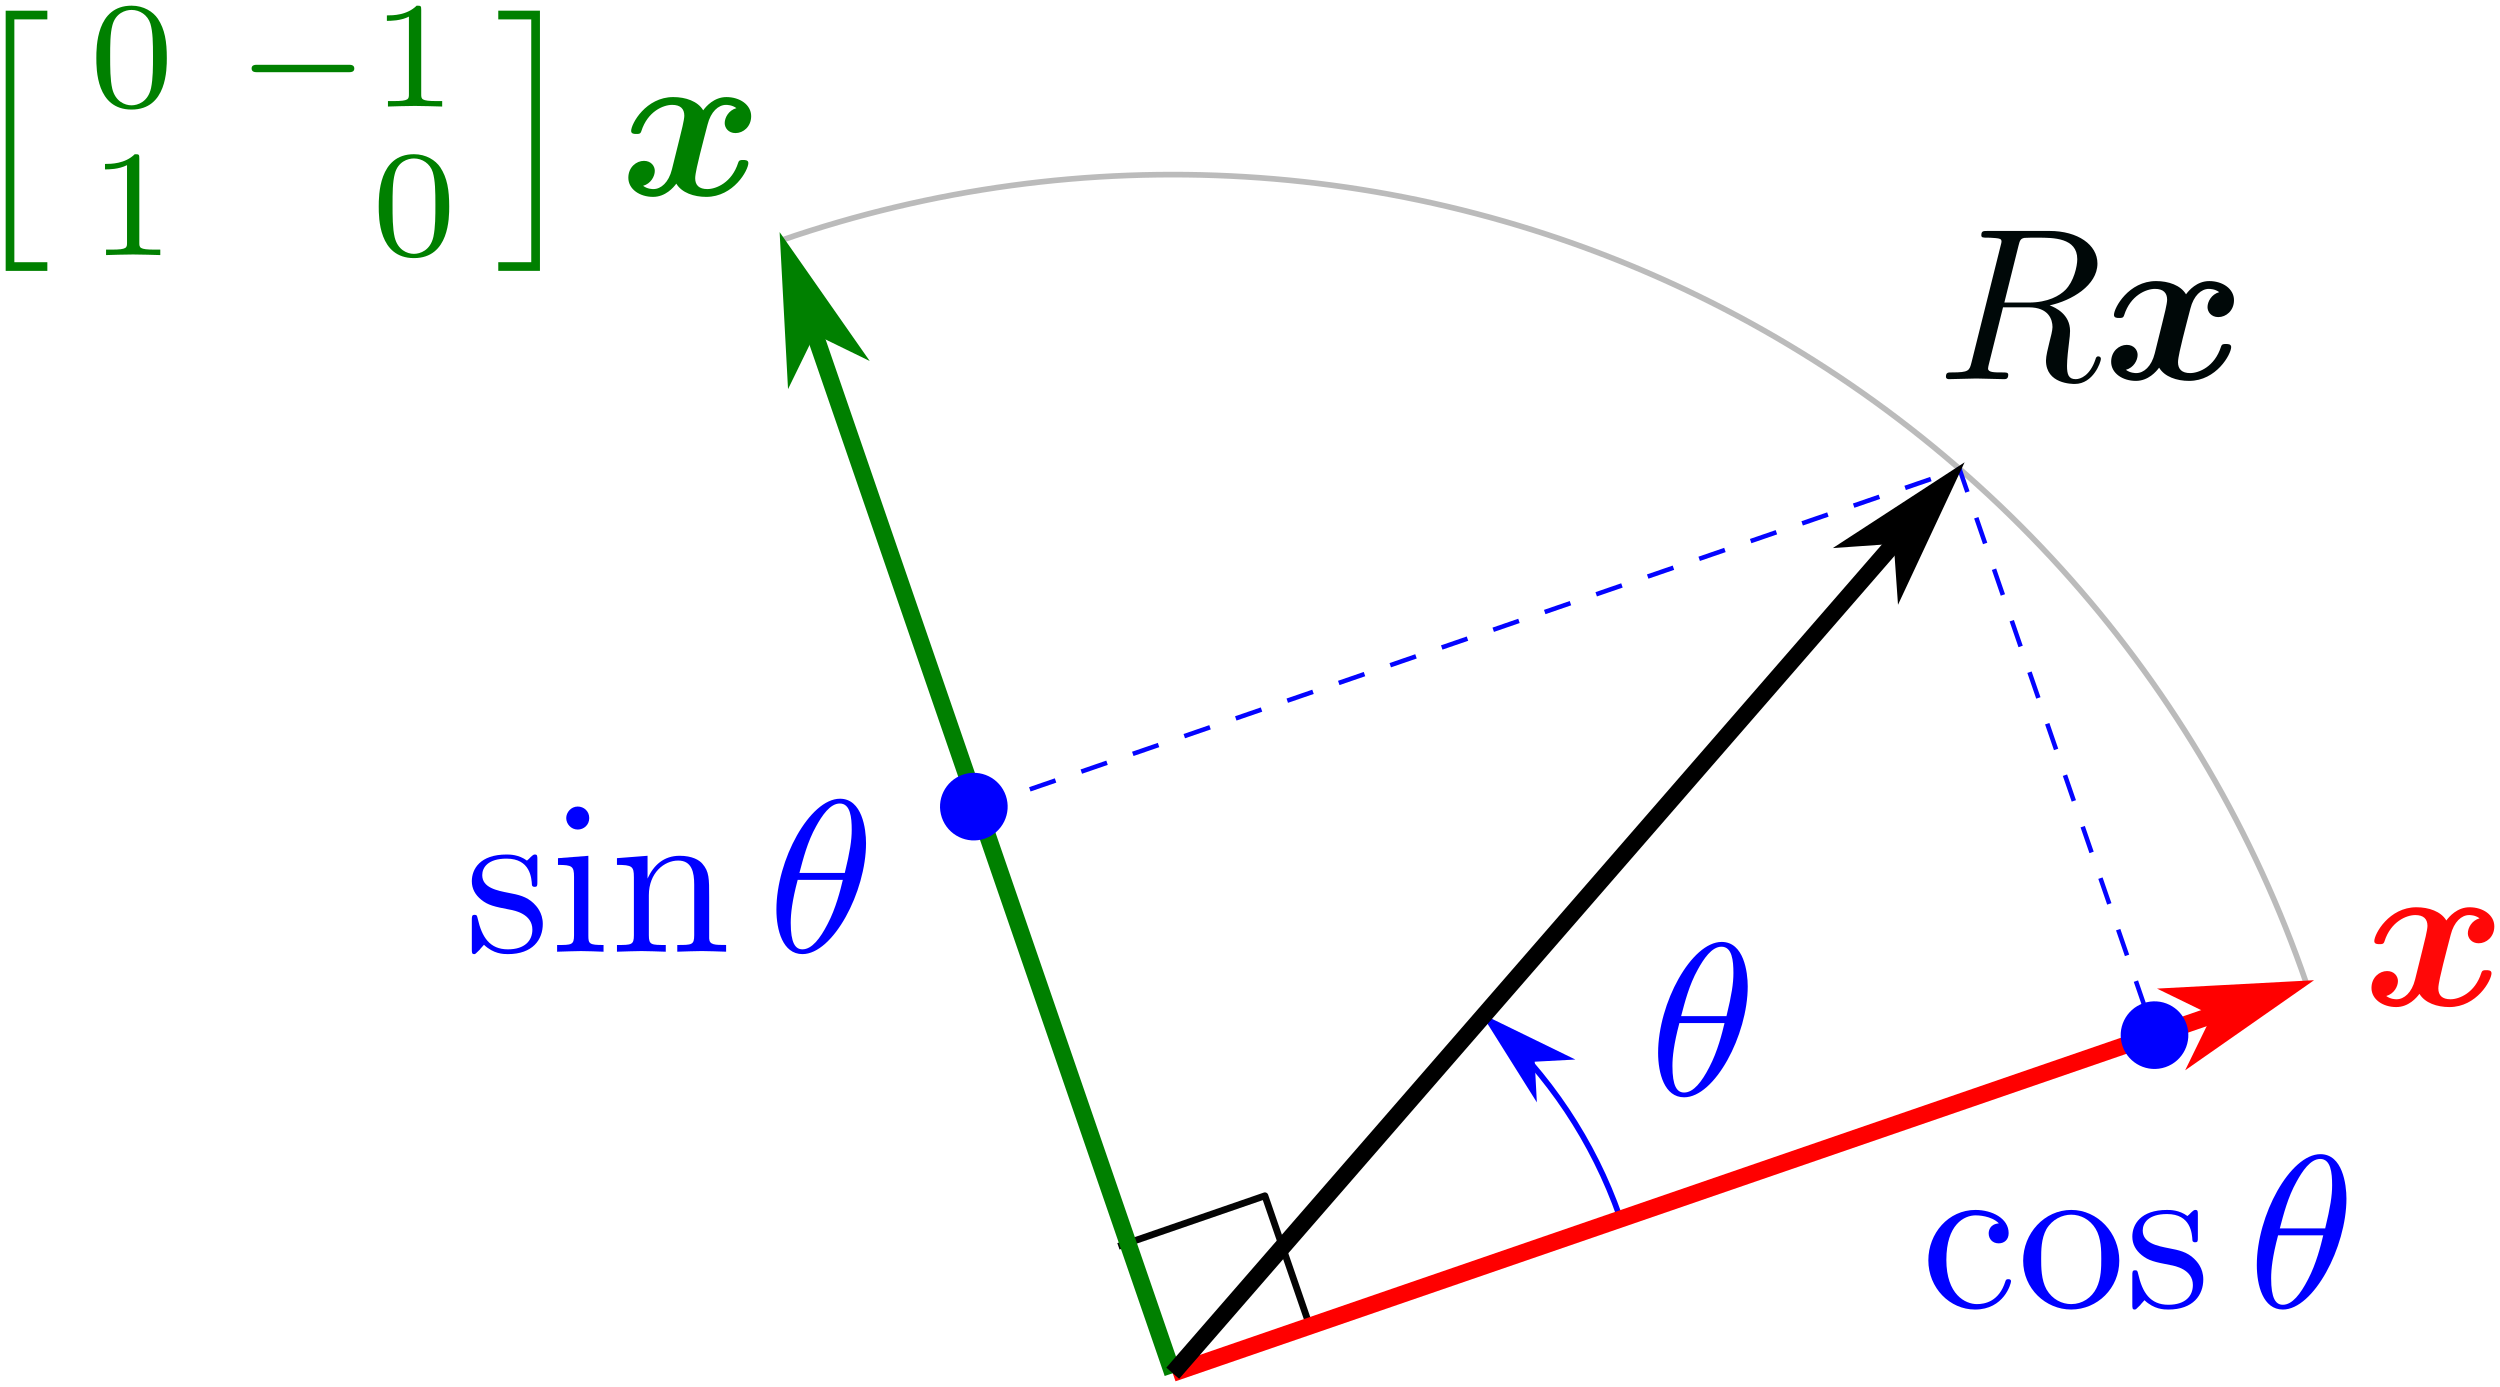
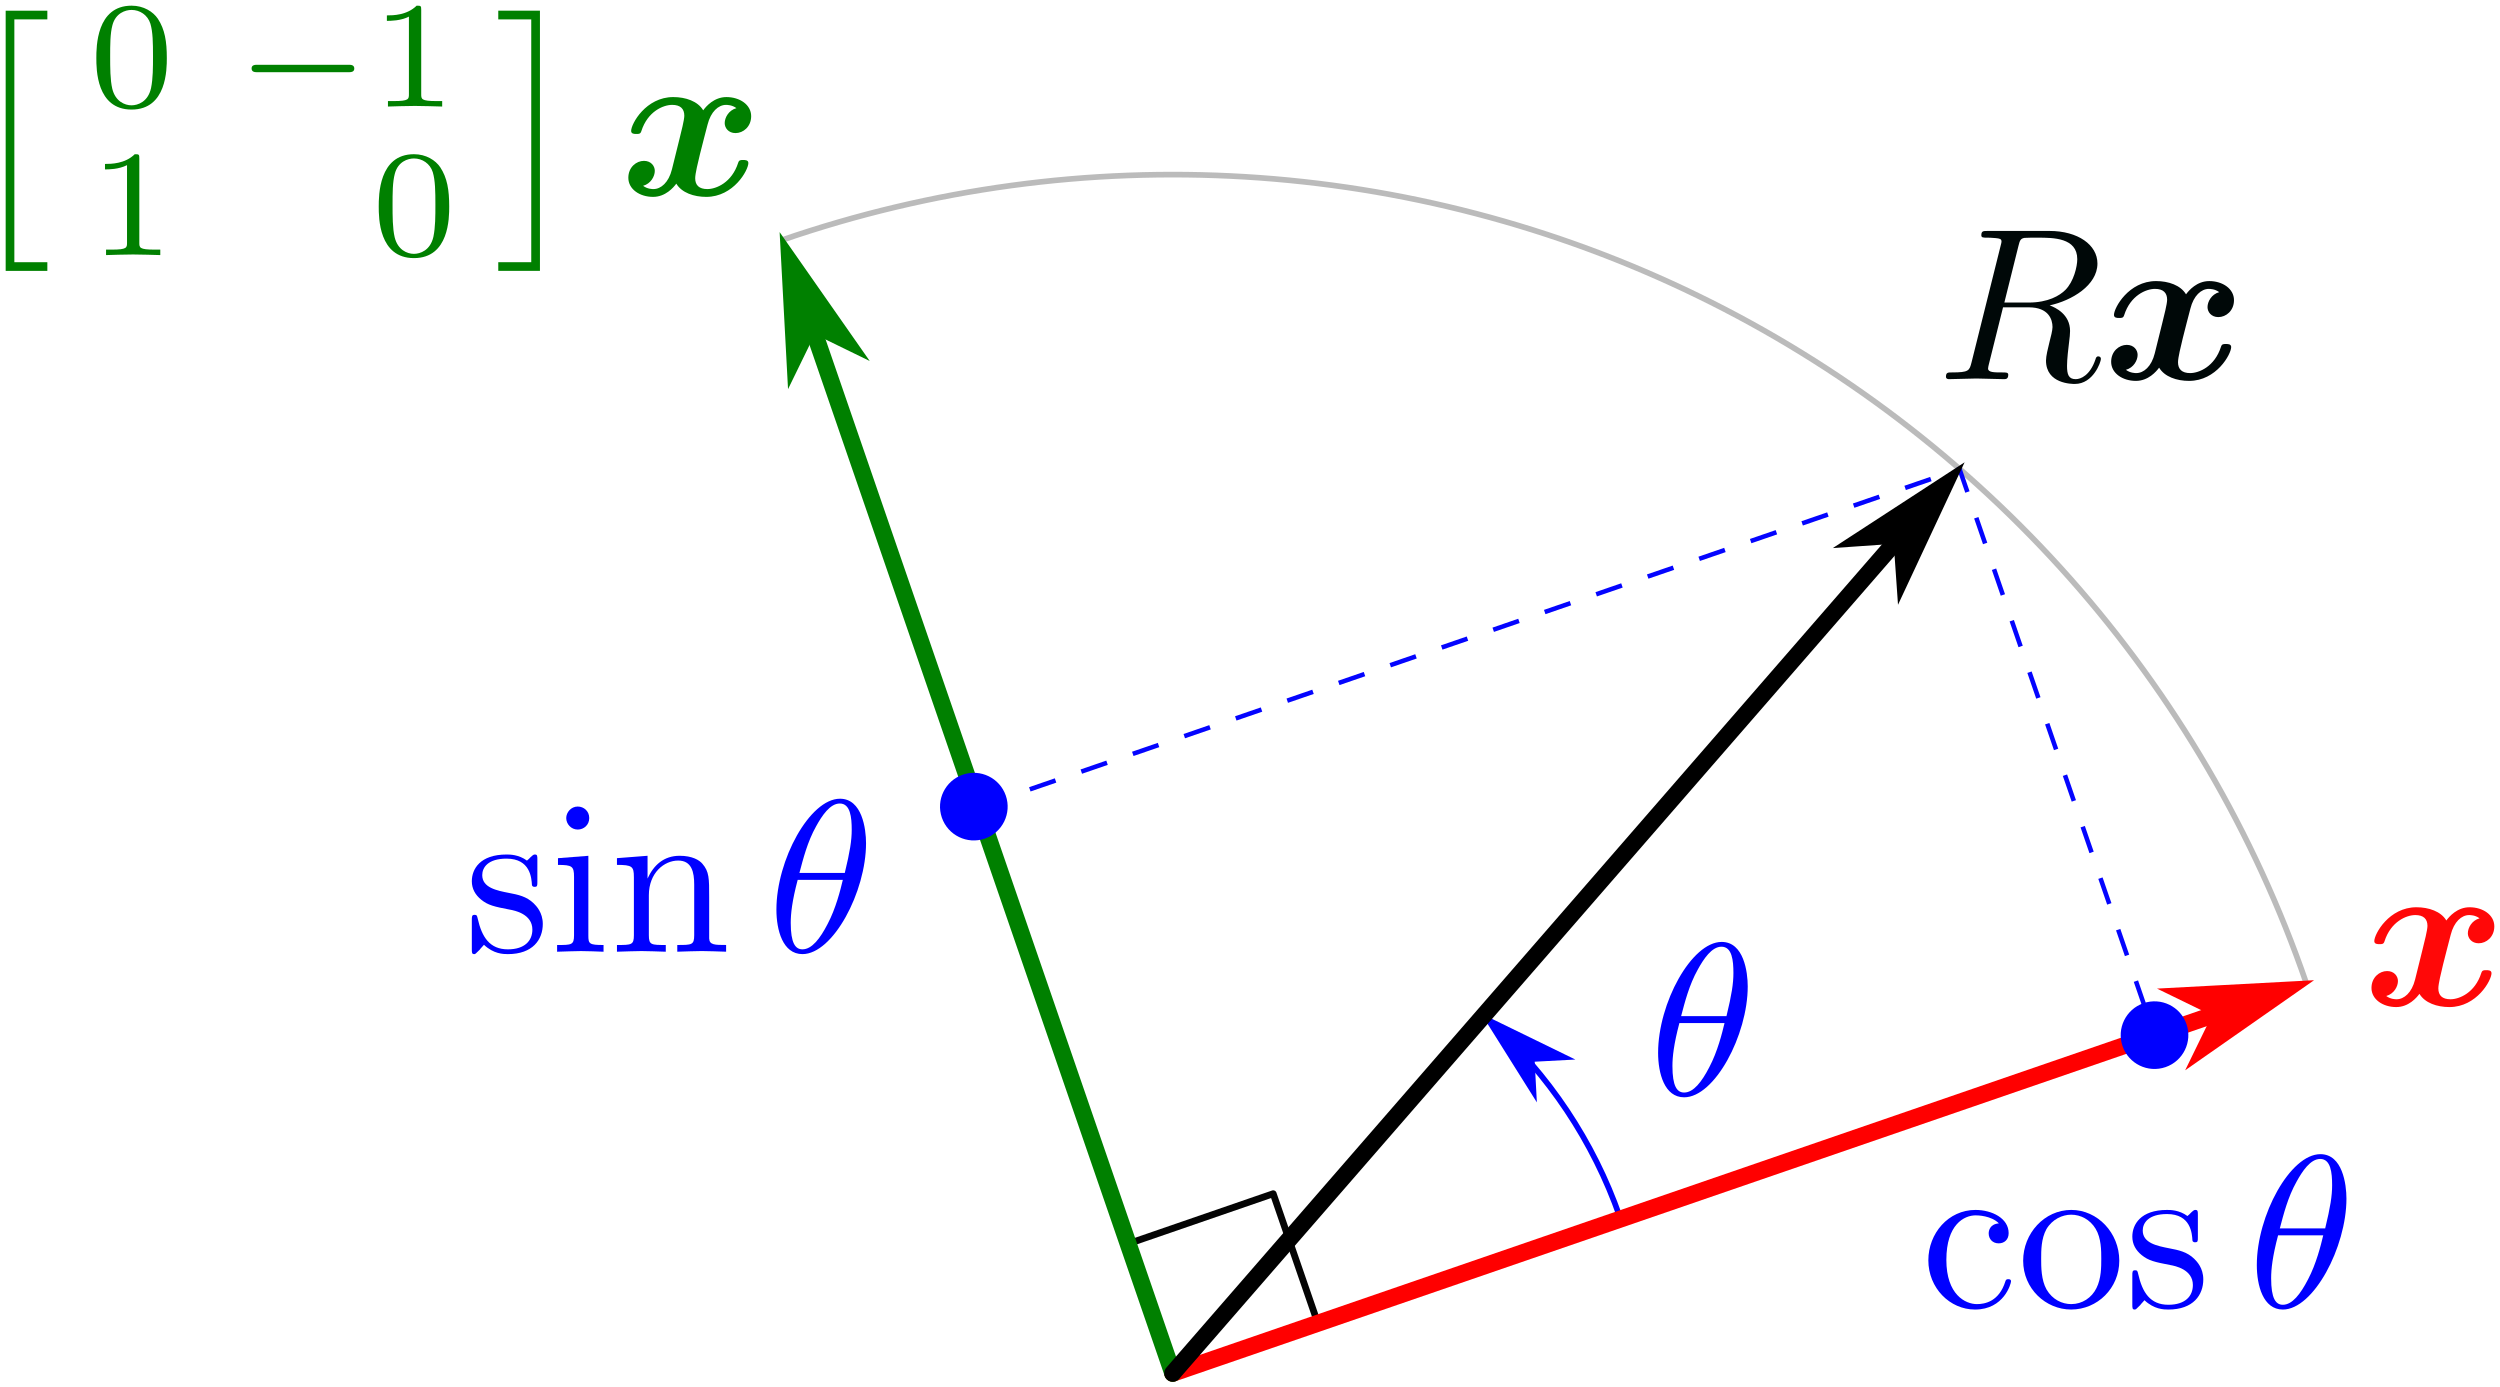
<svg xmlns="http://www.w3.org/2000/svg" width="220.357" height="122.25" version="1.1" viewBox="0 0 220.357 122.25">
  <defs>
    <marker id="marker6225" overflow="visible" orient="auto">
      <path transform="matrix(-.8 0 0 -.8 -10 0)" d="m0 0 5-5-17.5 5 17.5 5z" fill="#00f" fill-rule="evenodd" stroke="#00f" stroke-width="1pt" />
    </marker>
    <marker id="marker5617" overflow="visible" orient="auto">
      <path transform="matrix(-.4 0 0 -.4 -4 0)" d="m0 0 5-5-17.5 5 17.5 5z" fill="#f00" fill-rule="evenodd" stroke="#f00" stroke-width="1pt" />
    </marker>
    <marker id="marker2105" overflow="visible" orient="auto">
      <path transform="matrix(-.4 0 0 -.4 -4 0)" d="m0 0 5-5-17.5 5 17.5 5z" fill="#008000" fill-rule="evenodd" stroke="#008000" stroke-width="1pt" />
    </marker>
    <marker id="marker5409" overflow="visible" orient="auto">
      <path transform="matrix(-.4 0 0 -.4 -4 0)" d="m0 0 5-5-17.5 5 17.5 5z" fill-rule="evenodd" stroke="#000" stroke-width="1pt" />
    </marker>
  </defs>
-   <g transform="translate(98.7499 -243.33)">
-     <g>
-       <path d="m-0.169 353.185 12.911-4.454 3.964 11.508" fill="none" stroke="#040404" stroke-linejoin="round" stroke-width=".6" />
-       <path d="m79.162 265.006c0.115-0.459 0.172-0.65 0.536-0.708 0.172-0.019 0.784-0.019 1.167-0.019 1.358 0 3.481 0 3.481 1.894 0 0.65-0.306 1.97-1.052 2.716-0.497 0.497-1.511 1.109-3.233 1.109h-2.142zm2.754 5.241c1.932-0.421 4.208-1.76 4.208-3.692 0-1.645-1.722-2.869-4.227-2.869h-5.452c-0.383 0-0.555 0-0.555 0.383 0 0.21 0.172 0.21 0.536 0.21 0.038 0 0.402 0 0.727 0.038 0.344 0.038 0.516 0.058 0.516 0.306 0 0.076-0.019 0.134-0.077 0.363l-2.563 10.272c-0.191 0.746-0.23 0.899-1.741 0.899-0.344 0-0.516 0-0.516 0.383 0 0.21 0.23 0.21 0.268 0.21 0.536 0 1.875-0.058 2.41-0.058 0.536 0 1.894 0.058 2.429 0.058 0.153 0 0.383 0 0.383-0.383 0-0.21-0.172-0.21-0.536-0.21-0.708 0-1.243 0-1.243-0.344 0-0.115 0.038-0.21 0.057-0.325l1.262-5.069h2.276c1.741 0 2.085 1.071 2.085 1.741 0 0.287-0.153 0.88-0.268 1.32-0.134 0.536-0.306 1.243-0.306 1.626 0 2.066 2.295 2.066 2.544 2.066 1.626 0 2.295-1.932 2.295-2.2 0-0.23-0.21-0.23-0.23-0.23-0.172 0-0.21 0.134-0.249 0.268-0.478 1.415-1.301 1.741-1.741 1.741-0.631 0-0.765-0.421-0.765-1.167 0-0.593 0.115-1.569 0.191-2.181 0.038-0.268 0.077-0.631 0.077-0.899 0-1.473-1.282-2.066-1.798-2.257z" fill="#000808" stroke-width="1.333" />
-       <path d="m96.86 269.08c-0.689 0.191-1.033 0.842-1.033 1.32 0 0.421 0.325 0.88 0.956 0.88 0.669 0 1.377-0.555 1.377-1.492 0-1.014-1.014-1.683-2.181-1.683-1.09 0-1.798 0.823-2.047 1.167-0.478-0.803-1.549-1.167-2.64-1.167-2.41 0-3.711 2.353-3.711 2.984 0 0.268 0.287 0.268 0.459 0.268 0.23 0 0.363 0 0.44-0.249 0.555-1.741 1.932-2.315 2.716-2.315 0.727 0 1.071 0.344 1.071 0.956 0 0.363-0.268 1.415-0.44 2.104l-0.65 2.621c-0.287 1.167-0.976 1.741-1.626 1.741-0.096 0-0.536 0-0.918-0.287 0.689-0.191 1.033-0.842 1.033-1.32 0-0.421-0.325-0.88-0.956-0.88-0.669 0-1.377 0.555-1.377 1.492 0 1.014 1.014 1.683 2.181 1.683 1.09 0 1.798-0.823 2.047-1.167 0.478 0.803 1.549 1.167 2.64 1.167 2.41 0 3.711-2.353 3.711-2.984 0-0.268-0.287-0.268-0.459-0.268-0.23 0-0.363 0-0.44 0.249-0.555 1.741-1.932 2.315-2.716 2.315-0.727 0-1.071-0.344-1.071-0.956 0-0.402 0.249-1.415 0.421-2.123 0.134-0.497 0.574-2.295 0.669-2.601 0.287-1.148 0.956-1.741 1.626-1.741 0.096 0 0.536 0 0.918 0.287z" fill="#000808" stroke-width="1.333" />
-     </g>
-     <g fill="#00f" stroke-width="1.333">
-       <path d="m72.808 354.376c0-3.118 1.569-3.921 2.582-3.921 0.172 0 1.377 0.019 2.047 0.708-0.784 0.058-0.899 0.631-0.899 0.88 0 0.497 0.344 0.88 0.88 0.88 0.497 0 0.88-0.325 0.88-0.899 0-1.301-1.454-2.047-2.927-2.047-2.391 0-4.151 2.066-4.151 4.438 0 2.448 1.894 4.342 4.113 4.342 2.563 0 3.175-2.295 3.175-2.487s-0.191-0.191-0.249-0.191c-0.172 0-0.21 0.076-0.249 0.191-0.555 1.779-1.798 2.008-2.506 2.008-1.014 0-2.697-0.823-2.697-3.902z" />
-       <path d="m88.05 354.452c0-2.448-1.913-4.476-4.227-4.476-2.391 0-4.246 2.085-4.246 4.476 0 2.468 1.989 4.304 4.227 4.304 2.315 0 4.246-1.875 4.246-4.304zm-4.227 3.826c-0.823 0-1.664-0.402-2.181-1.282-0.478-0.842-0.478-2.008-0.478-2.697 0-0.746 0-1.779 0.459-2.621 0.516-0.88 1.415-1.282 2.181-1.282 0.842 0 1.664 0.421 2.161 1.243s0.497 1.932 0.497 2.659c0 0.689 0 1.722-0.421 2.563-0.421 0.861-1.262 1.415-2.219 1.415z" />
-       <path d="m92.547 354.835c0.421 0.076 1.989 0.383 1.989 1.76 0 0.976-0.669 1.741-2.161 1.741-1.607 0-2.295-1.09-2.659-2.716-0.057-0.249-0.077-0.325-0.268-0.325-0.249 0-0.249 0.134-0.249 0.478v2.525c0 0.325 0 0.459 0.21 0.459 0.096 0 0.115-0.019 0.478-0.383 0.038-0.038 0.038-0.076 0.383-0.44 0.842 0.803 1.702 0.823 2.104 0.823 2.2 0 3.08-1.282 3.08-2.659 0-1.014-0.574-1.588-0.803-1.817-0.631-0.612-1.377-0.765-2.181-0.918-1.071-0.21-2.353-0.459-2.353-1.569 0-0.67 0.497-1.454 2.142-1.454 2.104 0 2.2 1.722 2.238 2.315 0.019 0.172 0.191 0.172 0.23 0.172 0.249 0 0.249-0.096 0.249-0.459v-1.932c0-0.325 0-0.459-0.21-0.459-0.096 0-0.134 0-0.383 0.23-0.057 0.076-0.249 0.249-0.325 0.306-0.727-0.536-1.511-0.536-1.798-0.536-2.334 0-3.061 1.282-3.061 2.353 0 0.669 0.306 1.205 0.823 1.626 0.612 0.497 1.148 0.612 2.525 0.88z" />
-       <path d="m108.072 348.982c0-1.262-0.344-3.921-2.295-3.921-2.659 0-5.605 5.394-5.605 9.775 0 1.798 0.555 3.921 2.295 3.921 2.697 0 5.605-5.49 5.605-9.775zm-5.872 2.621c0.325-1.224 0.708-2.754 1.473-4.113 0.516-0.937 1.224-2.008 2.085-2.008 0.937 0 1.052 1.224 1.052 2.315 0 0.937-0.153 1.913-0.612 3.807zm3.826 0.612c-0.21 0.88-0.612 2.506-1.339 3.883-0.669 1.301-1.396 2.238-2.219 2.238-0.631 0-1.033-0.555-1.033-2.334 0-0.803 0.115-1.913 0.612-3.787z" />
-     </g>
-     <path d="m119.806 324.273c-0.689 0.191-1.033 0.842-1.033 1.32 0 0.421 0.325 0.88 0.956 0.88 0.669 0 1.377-0.555 1.377-1.492 0-1.014-1.014-1.683-2.181-1.683-1.09 0-1.798 0.823-2.047 1.167-0.478-0.803-1.549-1.167-2.64-1.167-2.41 0-3.711 2.353-3.711 2.984 0 0.268 0.287 0.268 0.459 0.268 0.23 0 0.363 0 0.44-0.249 0.555-1.741 1.932-2.315 2.716-2.315 0.727 0 1.071 0.344 1.071 0.956 0 0.363-0.268 1.415-0.44 2.104l-0.65 2.621c-0.287 1.167-0.976 1.741-1.626 1.741-0.096 0-0.536 0-0.918-0.287 0.689-0.191 1.033-0.842 1.033-1.32 0-0.421-0.325-0.88-0.956-0.88-0.669 0-1.377 0.555-1.377 1.492 0 1.014 1.014 1.683 2.181 1.683 1.09 0 1.798-0.823 2.047-1.167 0.478 0.803 1.549 1.167 2.64 1.167 2.41 0 3.711-2.353 3.711-2.984 0-0.268-0.287-0.268-0.459-0.268-0.23 0-0.363 0-0.44 0.249-0.555 1.741-1.932 2.315-2.716 2.315-0.727 0-1.071-0.344-1.071-0.956 0-0.402 0.249-1.415 0.421-2.123 0.134-0.497 0.574-2.295 0.669-2.601 0.287-1.148 0.956-1.741 1.626-1.741 0.096 0 0.536 0 0.918 0.287z" fill="#ff0808" stroke-width=".75" />
-     <path d="m55.3 330.275c0-1.262-0.344-3.921-2.295-3.921-2.659 0-5.605 5.394-5.605 9.775 0 1.798 0.555 3.921 2.295 3.921 2.697 0 5.605-5.49 5.605-9.775zm-5.872 2.621c0.325-1.224 0.708-2.754 1.473-4.113 0.516-0.937 1.224-2.008 2.085-2.008 0.937 0 1.052 1.224 1.052 2.315 0 0.937-0.153 1.913-0.612 3.807zm3.826 0.612c-0.21 0.88-0.612 2.506-1.339 3.883-0.669 1.301-1.396 2.238-2.219 2.238-0.631 0-1.033-0.555-1.033-2.334 0-0.803 0.115-1.913 0.612-3.787z" fill="#00f" stroke-width="1.333" />
-     <g fill="none" stroke-linejoin="round">
-       <path transform="scale(1,-1)" d="m44.015-350.556a41.75 41.75 0 0 1 -11.492 17.238" marker-end="url(#marker6225)" stroke="#00f" stroke-width=".5" />
-       <path transform="matrix(.945509 -.325595 .325702 .945472 0 0)" d="m-114.402 240.368a105.667 105.652 0 0 1 74.776 30.911 105.667 105.652 0 0 1 30.983 74.737" stroke="#bbb" stroke-width=".5" />
-       <path d="m-12.518 314.467 86.488-29.783 17.186 49.888" stroke="#0404ff" stroke-dasharray="2.4, 2.4" stroke-width=".4" />
-       <g stroke-width="1.5">
-         <path d="m4.618 364.371 97.806-33.68" marker-end="url(#marker5617)" stroke="#f00" />
-         <path d="m4.618 364.371-33.687-97.788" marker-end="url(#marker2105)" stroke="#008000" />
-         <path d="m4.618 364.371 67.859-78.062" marker-end="url(#marker5409)" stroke="#000" />
-       </g>
-     </g>
-     <g fill="#00f">
-       <ellipse transform="matrix(.945509 -.325595 .325702 .945472 0 0)" cx="-114.619" cy="293.091" rx="2.981" ry="2.98" />
-       <ellipse transform="matrix(.945509 -.325595 .325702 .945472 0 0)" cx="-22.786" cy="346.02" rx="2.981" ry="2.98" />
-       <g>
-         <path d="m-53.814 323.507c0.421 0.076 1.989 0.383 1.989 1.76 0 0.976-0.669 1.741-2.161 1.741-1.607 0-2.295-1.09-2.659-2.716-0.057-0.249-0.077-0.325-0.268-0.325-0.249 0-0.249 0.134-0.249 0.478v2.525c0 0.325 0 0.459 0.21 0.459 0.096 0 0.115-0.019 0.478-0.383 0.038-0.038 0.038-0.076 0.383-0.44 0.842 0.803 1.702 0.823 2.104 0.823 2.2 0 3.08-1.282 3.08-2.659 0-1.014-0.574-1.588-0.803-1.817-0.631-0.612-1.377-0.765-2.181-0.918-1.071-0.21-2.353-0.459-2.353-1.569 0-0.669 0.497-1.454 2.142-1.454 2.104 0 2.2 1.722 2.238 2.315 0.019 0.172 0.191 0.172 0.23 0.172 0.249 0 0.249-0.096 0.249-0.459v-1.932c0-0.325 0-0.459-0.21-0.459-0.096 0-0.134 0-0.383 0.23-0.057 0.076-0.249 0.249-0.325 0.306-0.727-0.536-1.511-0.536-1.798-0.536-2.334 0-3.061 1.282-3.061 2.353 0 0.669 0.306 1.205 0.823 1.626 0.612 0.497 1.148 0.612 2.525 0.88z" />
-         <path d="m-46.89 318.763-2.678 0.21v0.593c1.243 0 1.415 0.115 1.415 1.052v5.146c0 0.861-0.21 0.861-1.492 0.861v0.593c0.612-0.019 1.645-0.058 2.104-0.058 0.669 0 1.339 0.038 1.989 0.058v-0.593c-1.262 0-1.339-0.096-1.339-0.842zm0.077-3.328c0-0.612-0.478-1.014-1.014-1.014-0.593 0-1.014 0.516-1.014 1.014 0 0.516 0.421 1.014 1.014 1.014 0.536 0 1.014-0.402 1.014-1.014z" />
-         <path d="m-42.877 320.637v5.126c0 0.861-0.21 0.861-1.492 0.861v0.593c0.669-0.019 1.645-0.058 2.161-0.058 0.497 0 1.492 0.038 2.142 0.058v-0.593c-1.282 0-1.492 0-1.492-0.861v-3.52c0-1.989 1.358-3.061 2.582-3.061 1.205 0 1.415 1.033 1.415 2.123v4.457c0 0.861-0.21 0.861-1.492 0.861v0.593c0.669-0.019 1.645-0.058 2.162-0.058 0.497 0 1.492 0.038 2.142 0.058v-0.593c-0.995 0-1.473 0-1.492-0.574v-3.653c0-1.645 0-2.238-0.593-2.927-0.268-0.325-0.899-0.708-2.008-0.708-1.396 0-2.295 0.823-2.831 2.008v-2.008l-2.697 0.21v0.593c1.339 0 1.492 0.134 1.492 1.071z" />
-         <path d="m-22.415 317.653c0-1.262-0.344-3.921-2.295-3.921-2.659 0-5.605 5.394-5.605 9.775 0 1.798 0.555 3.921 2.295 3.921 2.697 0 5.605-5.49 5.605-9.775zm-5.872 2.621c0.325-1.224 0.708-2.754 1.473-4.113 0.516-0.937 1.224-2.008 2.085-2.008 0.937 0 1.052 1.224 1.052 2.315 0 0.937-0.153 1.913-0.612 3.807zm3.826 0.612c-0.21 0.88-0.612 2.506-1.339 3.883-0.669 1.301-1.396 2.238-2.219 2.238-0.631 0-1.033-0.555-1.033-2.334 0-0.803 0.115-1.913 0.612-3.787z" />
-       </g>
-     </g>
-     <g fill="#008000" stroke-width=".75">
-       <path d="m-98.25 267.207h3.673v-0.765h-2.908v-21.404h2.908v-0.765h-3.673z" />
-       <path d="m-84.046 248.45c0-1.473-0.174-2.531-0.79-3.468-0.415-0.616-1.245-1.152-2.316-1.152-3.106 0-3.106 3.655-3.106 4.619 0 0.964 0 4.539 3.106 4.539 3.106 0 3.106-3.575 3.106-4.539zm-3.106 4.164c-0.616 0-1.433-0.362-1.701-1.459-0.187-0.79-0.187-1.888-0.187-2.879 0-0.977 0-1.995 0.201-2.732 0.281-1.058 1.138-1.339 1.687-1.339 0.723 0 1.419 0.442 1.66 1.218 0.214 0.723 0.228 1.687 0.228 2.852 0 0.991 0 1.982-0.174 2.825-0.268 1.218-1.178 1.513-1.714 1.513z" />
-       <path d="m-68.057 249.695c0.214 0 0.536 0 0.536-0.321 0-0.335-0.308-0.335-0.536-0.335h-7.98c-0.214 0-0.536 0-0.536 0.321 0 0.335 0.308 0.335 0.536 0.335z" />
-       <path d="m-61.623 244.205c0-0.362-0.027-0.375-0.402-0.375-0.857 0.844-2.075 0.857-2.624 0.857v0.482c0.321 0 1.205 0 1.942-0.375v6.829c0 0.442 0 0.616-1.339 0.616h-0.509v0.482c0.241-0.013 1.888-0.054 2.383-0.054 0.415 0 2.102 0.04 2.397 0.054v-0.482h-0.509c-1.339 0-1.339-0.174-1.339-0.616z" />
-       <path d="m-86.47 257.298c0-0.362-0.027-0.375-0.402-0.375-0.857 0.844-2.075 0.857-2.624 0.857v0.482c0.321 0 1.205 0 1.942-0.375v6.829c0 0.442 0 0.616-1.339 0.616h-0.509v0.482c0.241-0.013 1.888-0.054 2.383-0.054 0.415 0 2.102 0.04 2.397 0.054v-0.482h-0.509c-1.339 0-1.339-0.174-1.339-0.616z" />
-       <path d="m-59.155 261.542c0-1.473-0.174-2.531-0.79-3.468-0.415-0.616-1.245-1.152-2.316-1.152-3.106 0-3.106 3.655-3.106 4.619 0 0.964 0 4.539 3.106 4.539 3.106 0 3.106-3.575 3.106-4.539zm-3.106 4.164c-0.616 0-1.433-0.362-1.701-1.459-0.187-0.79-0.187-1.888-0.187-2.879 0-0.977 0-1.995 0.201-2.732 0.281-1.058 1.138-1.339 1.687-1.339 0.723 0 1.419 0.442 1.66 1.218 0.214 0.723 0.228 1.687 0.228 2.852 0 0.991 0 1.982-0.174 2.825-0.268 1.218-1.178 1.513-1.714 1.513z" />
-       <path d="m-51.158 267.207v-22.935h-3.673v0.765h2.907v21.404h-2.907v0.765z" />
-       <path d="m-33.84 252.861c-0.689 0.191-1.033 0.842-1.033 1.32 0 0.421 0.325 0.88 0.956 0.88 0.669 0 1.377-0.555 1.377-1.492 0-1.014-1.014-1.683-2.181-1.683-1.09 0-1.798 0.823-2.047 1.167-0.478-0.803-1.549-1.167-2.64-1.167-2.41 0-3.711 2.353-3.711 2.984 0 0.268 0.287 0.268 0.459 0.268 0.23 0 0.363 0 0.44-0.249 0.555-1.741 1.932-2.315 2.716-2.315 0.727 0 1.071 0.344 1.071 0.956 0 0.363-0.268 1.415-0.44 2.104l-0.65 2.621c-0.287 1.167-0.976 1.741-1.626 1.741-0.096 0-0.536 0-0.918-0.287 0.689-0.191 1.033-0.842 1.033-1.32 0-0.421-0.325-0.88-0.956-0.88-0.669 0-1.377 0.555-1.377 1.492 0 1.014 1.014 1.683 2.181 1.683 1.09 0 1.798-0.823 2.047-1.167 0.478 0.803 1.549 1.167 2.64 1.167 2.41 0 3.711-2.353 3.711-2.984 0-0.268-0.287-0.268-0.459-0.268-0.23 0-0.363 0-0.44 0.249-0.555 1.741-1.932 2.315-2.716 2.315-0.727 0-1.071-0.344-1.071-0.956 0-0.402 0.249-1.415 0.421-2.123 0.134-0.497 0.574-2.295 0.669-2.601 0.287-1.148 0.956-1.741 1.626-1.741 0.096 0 0.536 0 0.918 0.287z" />
+   <path d="m99.313 109.672 12.911-4.454 3.964 11.508" fill="none" stroke="#040404" stroke-linejoin="round" stroke-width=".6" />
+   <path d="m177.912 21.676c0.115-0.459 0.172-0.65 0.536-0.708 0.172-0.019 0.784-0.019 1.167-0.019 1.358 0 3.481 0 3.481 1.894 0 0.65-0.306 1.97-1.052 2.716-0.497 0.497-1.511 1.109-3.233 1.109h-2.142zm2.754 5.241c1.932-0.421 4.208-1.76 4.208-3.692 0-1.645-1.722-2.869-4.227-2.869h-5.452c-0.383 0-0.555 0-0.555 0.383 0 0.21 0.172 0.21 0.536 0.21 0.038 0 0.402 0 0.727 0.038 0.344 0.038 0.516 0.058 0.516 0.306 0 0.076-0.019 0.134-0.076 0.363l-2.563 10.272c-0.191 0.746-0.23 0.899-1.741 0.899-0.344 0-0.516 0-0.516 0.383 0 0.21 0.23 0.21 0.268 0.21 0.536 0 1.875-0.058 2.41-0.058s1.894 0.058 2.429 0.058c0.153 0 0.383 0 0.383-0.383 0-0.21-0.172-0.21-0.536-0.21-0.708 0-1.243 0-1.243-0.344 0-0.115 0.038-0.21 0.057-0.325l1.262-5.069h2.276c1.741 0 2.085 1.071 2.085 1.741 0 0.287-0.153 0.88-0.268 1.32-0.134 0.536-0.306 1.243-0.306 1.626 0 2.066 2.295 2.066 2.544 2.066 1.626 0 2.295-1.932 2.295-2.2 0-0.23-0.21-0.23-0.23-0.23-0.172 0-0.21 0.134-0.249 0.268-0.478 1.415-1.301 1.741-1.741 1.741-0.631 0-0.765-0.421-0.765-1.167 0-0.593 0.115-1.569 0.191-2.181 0.038-0.268 0.076-0.631 0.076-0.899 0-1.473-1.282-2.066-1.798-2.257z" fill="#000808" stroke-width="1.333" />
+   <path d="m195.61 25.75c-0.689 0.191-1.033 0.842-1.033 1.32 0 0.421 0.325 0.88 0.956 0.88 0.669 0 1.377-0.555 1.377-1.492 0-1.014-1.014-1.683-2.181-1.683-1.09 0-1.798 0.823-2.047 1.167-0.478-0.803-1.549-1.167-2.64-1.167-2.41 0-3.711 2.353-3.711 2.984 0 0.268 0.287 0.268 0.459 0.268 0.23 0 0.363 0 0.44-0.249 0.555-1.741 1.932-2.315 2.716-2.315 0.727 0 1.071 0.344 1.071 0.956 0 0.363-0.268 1.415-0.44 2.104l-0.65 2.621c-0.287 1.167-0.976 1.741-1.626 1.741-0.096 0-0.536 0-0.918-0.287 0.689-0.191 1.033-0.842 1.033-1.32 0-0.421-0.325-0.88-0.956-0.88-0.669 0-1.377 0.555-1.377 1.492 0 1.014 1.014 1.683 2.181 1.683 1.09 0 1.798-0.823 2.047-1.167 0.478 0.803 1.549 1.167 2.64 1.167 2.41 0 3.711-2.353 3.711-2.984 0-0.268-0.287-0.268-0.459-0.268-0.23 0-0.363 0-0.44 0.249-0.555 1.741-1.932 2.315-2.716 2.315-0.727 0-1.071-0.344-1.071-0.956 0-0.402 0.249-1.415 0.421-2.123 0.134-0.497 0.574-2.295 0.669-2.601 0.287-1.148 0.956-1.741 1.626-1.741 0.096 0 0.536 0 0.918 0.287z" fill="#000808" stroke-width="1.333" />
+   <g fill="#00f" stroke-width="1.333">
+     <path d="m171.558 111.046c0-3.118 1.569-3.921 2.582-3.921 0.172 0 1.377 0.019 2.047 0.708-0.784 0.058-0.899 0.631-0.899 0.88 0 0.497 0.344 0.88 0.88 0.88 0.497 0 0.88-0.325 0.88-0.899 0-1.301-1.454-2.047-2.927-2.047-2.391 0-4.151 2.066-4.151 4.438 0 2.448 1.894 4.342 4.113 4.342 2.563 0 3.175-2.295 3.175-2.487s-0.191-0.191-0.249-0.191c-0.172 0-0.21 0.076-0.249 0.191-0.555 1.779-1.798 2.008-2.506 2.008-1.014 0-2.697-0.823-2.697-3.902z" />
+     <path d="m186.8 111.122c0-2.448-1.913-4.476-4.227-4.476-2.391 0-4.246 2.085-4.246 4.476 0 2.468 1.989 4.304 4.227 4.304 2.315 0 4.246-1.875 4.246-4.304zm-4.227 3.826c-0.823 0-1.664-0.402-2.181-1.282-0.478-0.842-0.478-2.008-0.478-2.697 0-0.746 0-1.779 0.459-2.621 0.516-0.88 1.415-1.282 2.181-1.282 0.842 0 1.664 0.421 2.161 1.243s0.497 1.932 0.497 2.659c0 0.689 0 1.722-0.421 2.563-0.421 0.861-1.262 1.415-2.219 1.415z" />
+     <path d="m191.297 111.505c0.421 0.076 1.989 0.383 1.989 1.76 0 0.976-0.669 1.741-2.161 1.741-1.607 0-2.295-1.09-2.659-2.716-0.057-0.249-0.077-0.325-0.268-0.325-0.249 0-0.249 0.134-0.249 0.478v2.525c0 0.325 0 0.459 0.21 0.459 0.096 0 0.115-0.019 0.478-0.383 0.038-0.038 0.038-0.076 0.383-0.44 0.842 0.803 1.702 0.823 2.104 0.823 2.2 0 3.08-1.282 3.08-2.659 0-1.014-0.574-1.588-0.803-1.817-0.631-0.612-1.377-0.765-2.181-0.918-1.071-0.21-2.353-0.459-2.353-1.569 0-0.67 0.497-1.454 2.142-1.454 2.104 0 2.2 1.722 2.238 2.315 0.019 0.172 0.191 0.172 0.23 0.172 0.249 0 0.249-0.096 0.249-0.459v-1.932c0-0.325 0-0.459-0.21-0.459-0.096 0-0.134 0-0.383 0.23-0.057 0.076-0.249 0.249-0.325 0.306-0.727-0.536-1.511-0.536-1.798-0.536-2.334 0-3.061 1.282-3.061 2.353 0 0.669 0.306 1.205 0.823 1.626 0.612 0.497 1.148 0.612 2.525 0.88z" />
+     <path d="m206.822 105.652c0-1.262-0.344-3.921-2.295-3.921-2.659 0-5.605 5.394-5.605 9.775 0 1.798 0.555 3.921 2.295 3.921 2.697 0 5.605-5.49 5.605-9.775zm-5.872 2.621c0.325-1.224 0.708-2.754 1.473-4.113 0.516-0.937 1.224-2.008 2.085-2.008 0.937 0 1.052 1.224 1.052 2.315 0 0.937-0.153 1.913-0.612 3.807zm3.826 0.612c-0.21 0.88-0.612 2.506-1.339 3.883-0.669 1.301-1.396 2.238-2.219 2.238-0.631 0-1.033-0.555-1.033-2.334 0-0.803 0.115-1.913 0.612-3.787z" />
+   </g>
+   <path d="m218.556 80.943c-0.689 0.191-1.033 0.842-1.033 1.32 0 0.421 0.325 0.88 0.956 0.88 0.669 0 1.377-0.555 1.377-1.492 0-1.014-1.014-1.683-2.181-1.683-1.09 0-1.798 0.823-2.047 1.167-0.478-0.803-1.549-1.167-2.64-1.167-2.41 0-3.711 2.353-3.711 2.984 0 0.268 0.287 0.268 0.459 0.268 0.23 0 0.363 0 0.44-0.249 0.555-1.741 1.932-2.315 2.716-2.315 0.727 0 1.071 0.344 1.071 0.956 0 0.363-0.268 1.415-0.44 2.104l-0.65 2.621c-0.287 1.167-0.976 1.741-1.626 1.741-0.096 0-0.536 0-0.918-0.287 0.689-0.191 1.033-0.842 1.033-1.32 0-0.421-0.325-0.88-0.956-0.88-0.669 0-1.377 0.555-1.377 1.492 0 1.014 1.014 1.683 2.181 1.683 1.09 0 1.798-0.823 2.047-1.167 0.478 0.803 1.549 1.167 2.64 1.167 2.41 0 3.711-2.353 3.711-2.984 0-0.268-0.287-0.268-0.459-0.268-0.23 0-0.363 0-0.44 0.249-0.555 1.741-1.932 2.315-2.716 2.315-0.727 0-1.071-0.344-1.071-0.956 0-0.402 0.249-1.415 0.421-2.123 0.134-0.497 0.574-2.295 0.669-2.601 0.287-1.148 0.956-1.741 1.626-1.741 0.096 0 0.536 0 0.918 0.287z" fill="#ff0808" stroke-width=".75" />
+   <path d="m154.05 86.945c0-1.262-0.344-3.921-2.295-3.921-2.659 0-5.605 5.394-5.605 9.775 0 1.798 0.555 3.921 2.295 3.921 2.697 0 5.605-5.49 5.605-9.775zm-5.872 2.621c0.325-1.224 0.708-2.754 1.473-4.113 0.516-0.937 1.224-2.008 2.085-2.008 0.937 0 1.052 1.224 1.052 2.315 0 0.937-0.153 1.913-0.612 3.807zm3.826 0.612c-0.21 0.88-0.612 2.506-1.339 3.883-0.669 1.301-1.396 2.238-2.219 2.238-0.631 0-1.033-0.555-1.033-2.334 0-0.803 0.115-1.913 0.612-3.787z" fill="#00f" stroke-width="1.333" />
+   <g fill="none" stroke-linejoin="round">
+     <path d="m142.765 107.226a41.75 41.75 0 0 0 -11.492 -17.238" marker-end="url(#marker6225)" stroke="#00f" stroke-width=".5" />
+     <path d="m68.87 21.18a105.669 105.65 0.268 0 1 80.769 4.879 105.669 105.65 0.268 0 1 53.636 60.574" stroke="#bbb" stroke-width=".5" />
+     <path d="m86.232 71.137 86.488-29.783 17.186 49.888" stroke="#0404ff" stroke-dasharray="2.4, 2.4" stroke-width=".4" />
+     <g stroke-linecap="round" stroke-width="1.5">
+       <path d="m103.368 121.041 97.806-33.68" marker-end="url(#marker5617)" stroke="#f00" />
+       <path d="m103.368 121.041-33.687-97.788" marker-end="url(#marker2105)" stroke="#008000" />
+       <path d="m103.368 121.041 67.859-78.062" marker-end="url(#marker5409)" stroke="#000" />
    </g>
  </g>
+   <g fill="#00f">
+     <ellipse transform="matrix(.945509 -.325595 .325702 .945472 0 0)" cx="57.999" cy="95.173" rx="2.981" ry="2.98" />
+     <ellipse transform="matrix(.945509 -.325595 .325702 .945472 0 0)" cx="149.833" cy="148.102" rx="2.981" ry="2.98" />
+     <path d="m44.936 80.177c0.421 0.076 1.989 0.383 1.989 1.76 0 0.976-0.669 1.741-2.161 1.741-1.607 0-2.295-1.09-2.659-2.716-0.057-0.249-0.077-0.325-0.268-0.325-0.249 0-0.249 0.134-0.249 0.478v2.525c0 0.325 0 0.459 0.21 0.459 0.096 0 0.115-0.019 0.478-0.383 0.038-0.038 0.038-0.076 0.383-0.44 0.842 0.803 1.702 0.823 2.104 0.823 2.2 0 3.08-1.282 3.08-2.659 0-1.014-0.574-1.588-0.803-1.817-0.631-0.612-1.377-0.765-2.181-0.918-1.071-0.21-2.353-0.459-2.353-1.569 0-0.669 0.497-1.454 2.142-1.454 2.104 0 2.2 1.722 2.238 2.315 0.019 0.172 0.191 0.172 0.23 0.172 0.249 0 0.249-0.096 0.249-0.459v-1.932c0-0.325 0-0.459-0.21-0.459-0.096 0-0.134 0-0.383 0.23-0.057 0.076-0.249 0.249-0.325 0.306-0.727-0.536-1.511-0.536-1.798-0.536-2.334 0-3.061 1.282-3.061 2.353 0 0.669 0.306 1.205 0.823 1.626 0.612 0.497 1.148 0.612 2.525 0.88z" />
+     <path d="m51.86 75.433-2.678 0.21v0.593c1.243 0 1.415 0.115 1.415 1.052v5.146c0 0.861-0.21 0.861-1.492 0.861v0.593c0.612-0.019 1.645-0.058 2.104-0.058 0.669 0 1.339 0.038 1.989 0.058v-0.593c-1.262 0-1.339-0.096-1.339-0.842zm0.077-3.328c0-0.612-0.478-1.014-1.014-1.014-0.593 0-1.014 0.516-1.014 1.014 0 0.516 0.421 1.014 1.014 1.014 0.536 0 1.014-0.402 1.014-1.014z" />
+     <path d="m55.873 77.307v5.126c0 0.861-0.21 0.861-1.492 0.861v0.593c0.669-0.019 1.645-0.058 2.161-0.058 0.497 0 1.492 0.038 2.142 0.058v-0.593c-1.282 0-1.492 0-1.492-0.861v-3.52c0-1.989 1.358-3.061 2.582-3.061 1.205 0 1.415 1.033 1.415 2.123v4.457c0 0.861-0.21 0.861-1.492 0.861v0.593c0.669-0.019 1.645-0.058 2.162-0.058 0.497 0 1.492 0.038 2.142 0.058v-0.593c-0.995 0-1.473 0-1.492-0.574v-3.653c0-1.645 0-2.238-0.593-2.927-0.268-0.325-0.899-0.708-2.008-0.708-1.396 0-2.295 0.823-2.831 2.008v-2.008l-2.697 0.21v0.593c1.339 0 1.492 0.134 1.492 1.071z" />
+     <path d="m76.335 74.323c0-1.262-0.344-3.921-2.295-3.921-2.659 0-5.605 5.394-5.605 9.775 0 1.798 0.555 3.921 2.295 3.921 2.697 0 5.605-5.49 5.605-9.775zm-5.872 2.621c0.325-1.224 0.708-2.754 1.473-4.113 0.516-0.937 1.224-2.008 2.085-2.008 0.937 0 1.052 1.224 1.052 2.315 0 0.937-0.153 1.913-0.612 3.807zm3.826 0.612c-0.21 0.88-0.612 2.506-1.339 3.883-0.669 1.301-1.396 2.238-2.219 2.238-0.631 0-1.033-0.555-1.033-2.334 0-0.803 0.115-1.913 0.612-3.787z" />
+   </g>
+   <g fill="#008000" stroke-width=".75">
+     <path d="m0.5 23.877h3.673v-0.765h-2.908v-21.404h2.908v-0.765h-3.673z" />
+     <path d="m14.704 5.12c0-1.473-0.174-2.531-0.79-3.468-0.415-0.616-1.245-1.152-2.316-1.152-3.106 0-3.106 3.655-3.106 4.619 0 0.964 0 4.539 3.106 4.539 3.106 0 3.106-3.575 3.106-4.539zm-3.106 4.164c-0.616 0-1.433-0.362-1.701-1.459-0.187-0.79-0.187-1.888-0.187-2.879 0-0.977 0-1.995 0.201-2.732 0.281-1.058 1.138-1.339 1.687-1.339 0.723 0 1.419 0.442 1.66 1.218 0.214 0.723 0.228 1.687 0.228 2.852 0 0.991 0 1.982-0.174 2.825-0.268 1.218-1.178 1.513-1.714 1.513z" />
+     <path d="m30.692 6.365c0.214 0 0.536 0 0.536-0.321 0-0.335-0.308-0.335-0.536-0.335h-7.98c-0.214 0-0.536 0-0.536 0.321 0 0.335 0.308 0.335 0.536 0.335z" />
+     <path d="m37.127 0.875c0-0.362-0.027-0.375-0.402-0.375-0.857 0.844-2.075 0.857-2.624 0.857v0.482c0.321 0 1.205 0 1.942-0.375v6.829c0 0.442 0 0.616-1.339 0.616h-0.509v0.482c0.241-0.013 1.888-0.054 2.383-0.054 0.415 0 2.102 0.04 2.397 0.054v-0.482h-0.509c-1.339 0-1.339-0.174-1.339-0.616z" />
+     <path d="m12.28 13.968c0-0.362-0.027-0.375-0.402-0.375-0.857 0.844-2.075 0.857-2.624 0.857v0.482c0.321 0 1.205 0 1.942-0.375v6.829c0 0.442 0 0.616-1.339 0.616h-0.509v0.482c0.241-0.013 1.888-0.054 2.383-0.054 0.415 0 2.102 0.04 2.397 0.054v-0.482h-0.509c-1.339 0-1.339-0.174-1.339-0.616z" />
+     <path d="m39.595 18.212c0-1.473-0.174-2.531-0.79-3.468-0.415-0.616-1.245-1.152-2.316-1.152-3.106 0-3.106 3.655-3.106 4.619 0 0.964 0 4.539 3.106 4.539 3.106 0 3.106-3.575 3.106-4.539zm-3.106 4.164c-0.616 0-1.433-0.362-1.701-1.459-0.187-0.79-0.187-1.888-0.187-2.879 0-0.977 0-1.995 0.201-2.732 0.281-1.058 1.138-1.339 1.687-1.339 0.723 0 1.419 0.442 1.66 1.218 0.214 0.723 0.228 1.687 0.228 2.852 0 0.991 0 1.982-0.174 2.825-0.268 1.218-1.178 1.513-1.714 1.513z" />
+     <path d="m47.592 23.877v-22.935h-3.673v0.765h2.907v21.404h-2.907v0.765z" />
+     <path d="m64.91 9.531c-0.689 0.191-1.033 0.842-1.033 1.32 0 0.421 0.325 0.88 0.956 0.88 0.669 0 1.377-0.555 1.377-1.492 0-1.014-1.014-1.683-2.181-1.683-1.09 0-1.798 0.823-2.047 1.167-0.478-0.803-1.549-1.167-2.64-1.167-2.41 0-3.711 2.353-3.711 2.984 0 0.268 0.287 0.268 0.459 0.268 0.23 0 0.363 0 0.44-0.249 0.555-1.741 1.932-2.315 2.716-2.315 0.727 0 1.071 0.344 1.071 0.956 0 0.363-0.268 1.415-0.44 2.104l-0.65 2.621c-0.287 1.167-0.976 1.741-1.626 1.741-0.096 0-0.536 0-0.918-0.287 0.689-0.191 1.033-0.842 1.033-1.32 0-0.421-0.325-0.88-0.956-0.88-0.669 0-1.377 0.555-1.377 1.492 0 1.014 1.014 1.683 2.181 1.683 1.09 0 1.798-0.823 2.047-1.167 0.478 0.803 1.549 1.167 2.64 1.167 2.41 0 3.711-2.353 3.711-2.984 0-0.268-0.287-0.268-0.459-0.268-0.23 0-0.363 0-0.44 0.249-0.555 1.741-1.932 2.315-2.716 2.315-0.727 0-1.071-0.344-1.071-0.956 0-0.402 0.249-1.415 0.421-2.123 0.134-0.497 0.574-2.295 0.669-2.601 0.287-1.148 0.956-1.741 1.626-1.741 0.096 0 0.536 0 0.918 0.287z" />
+   </g>
</svg>
